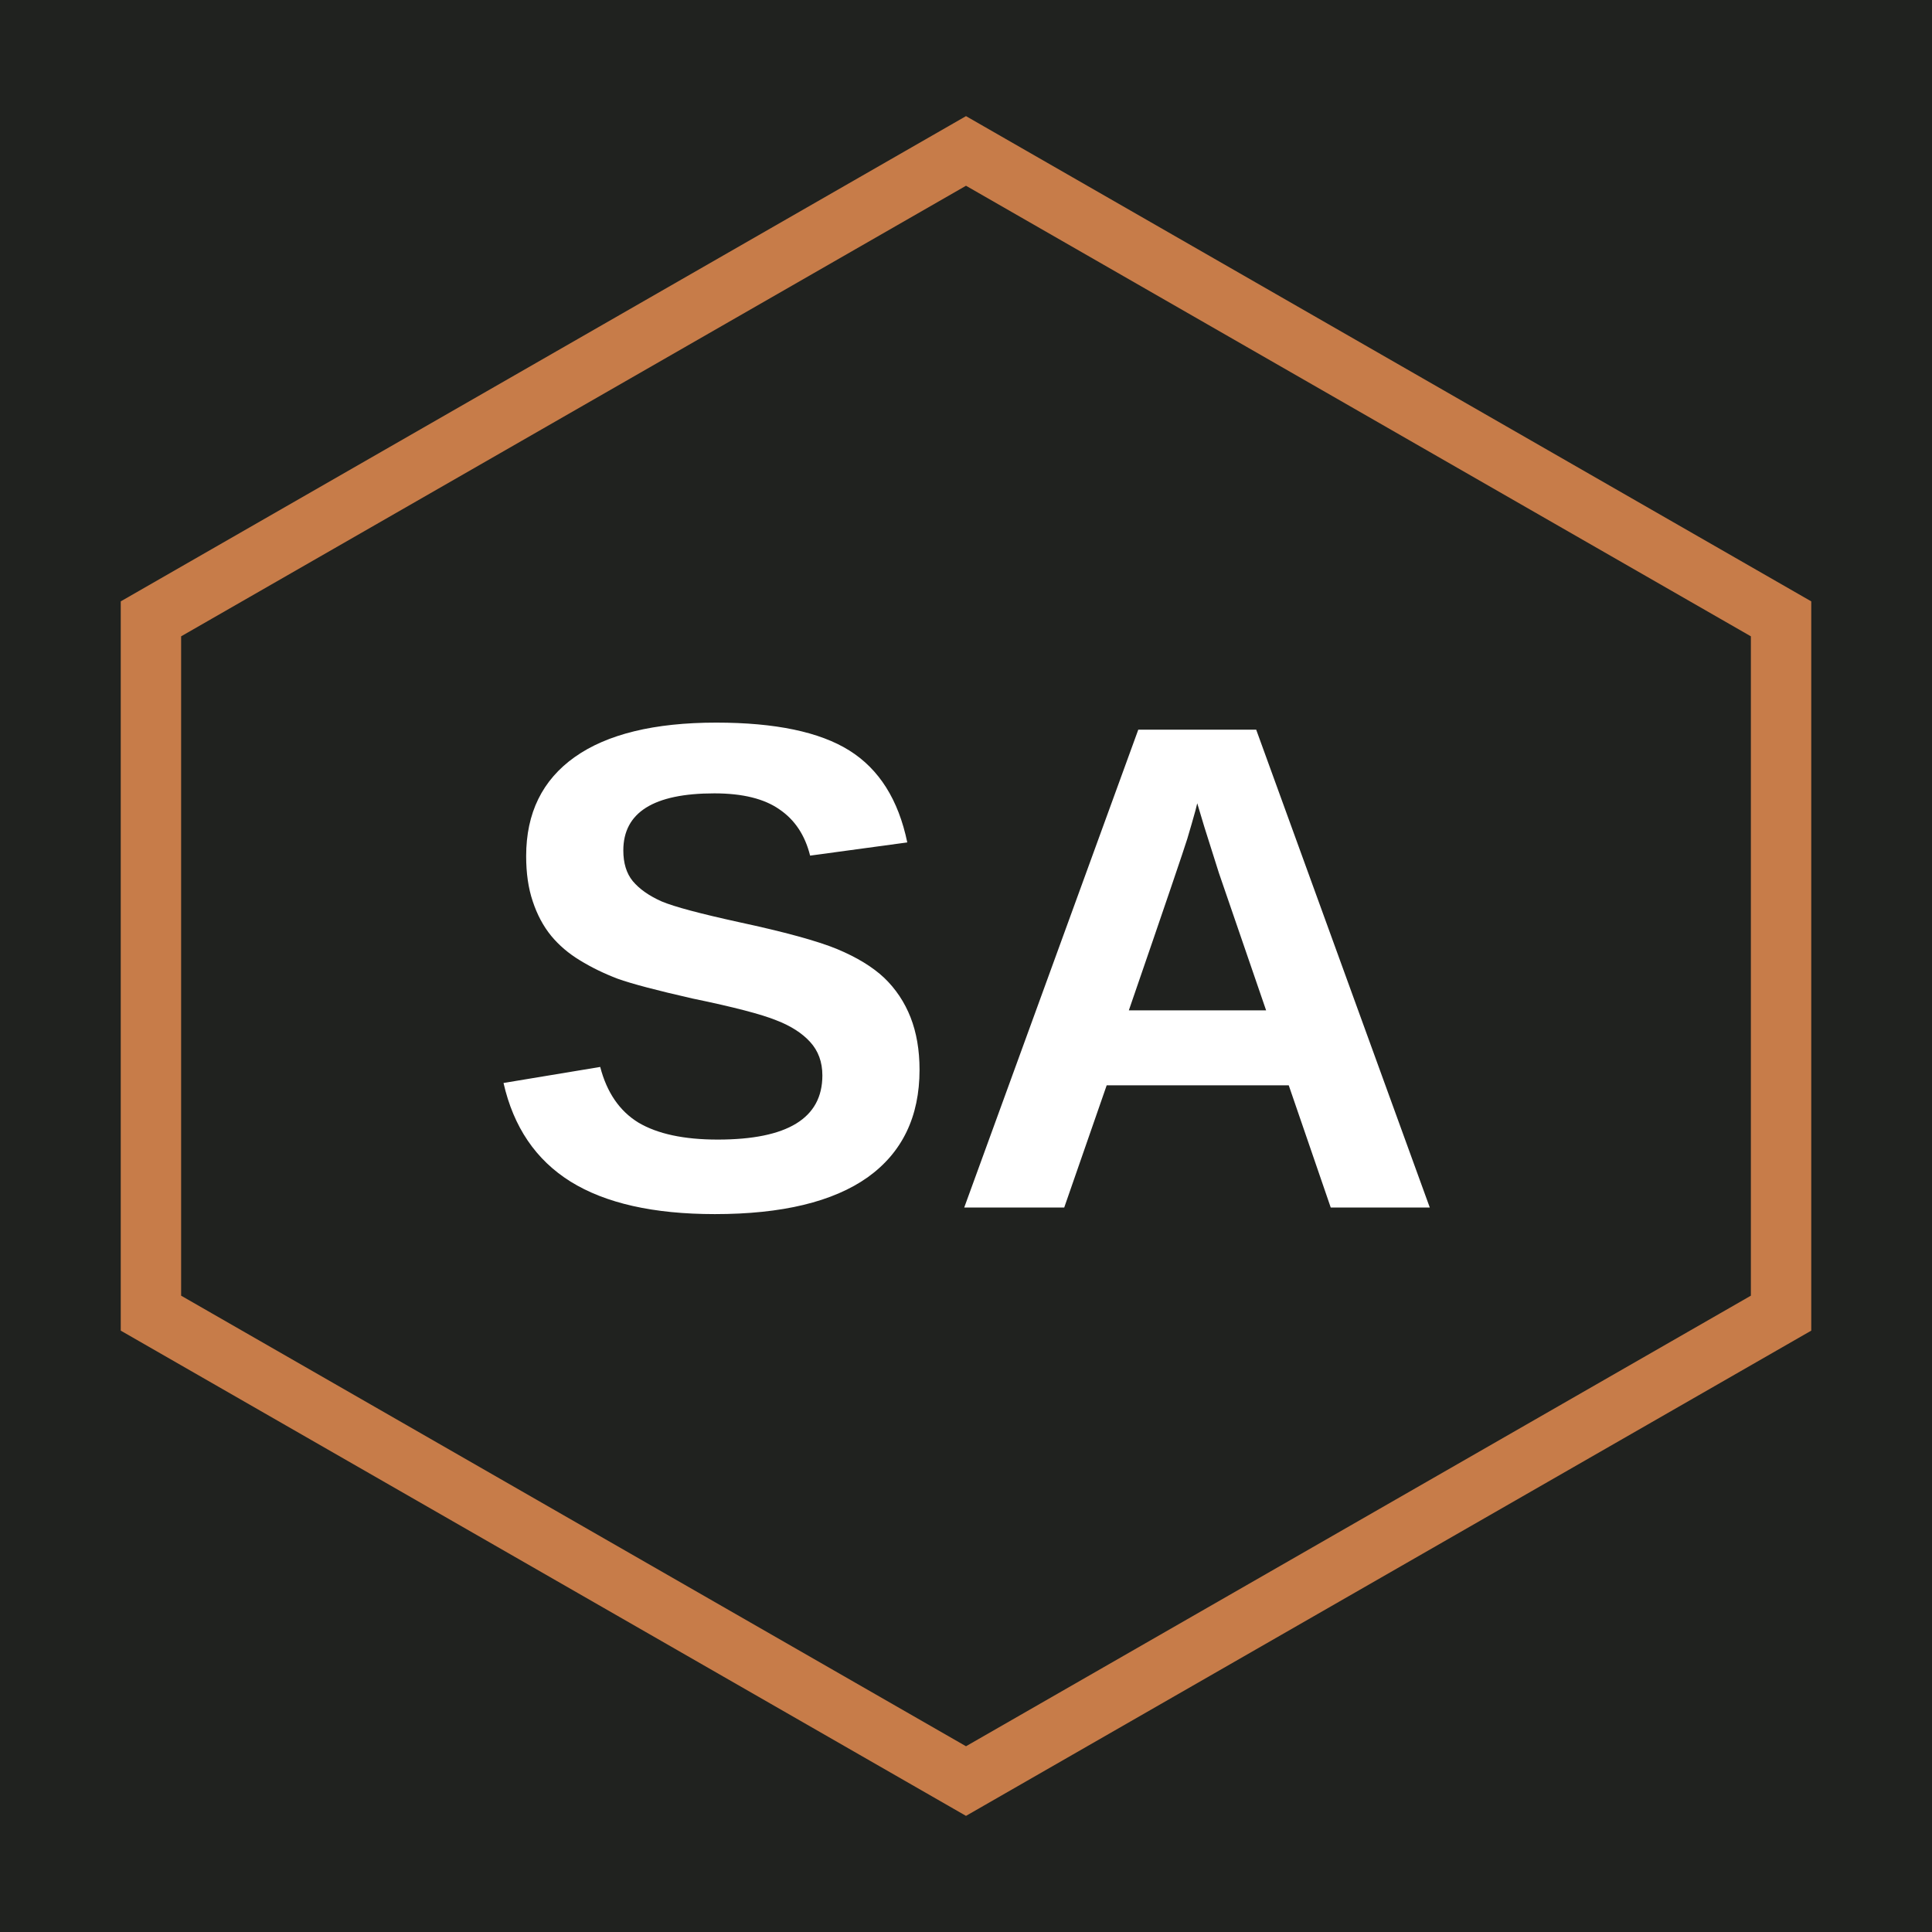
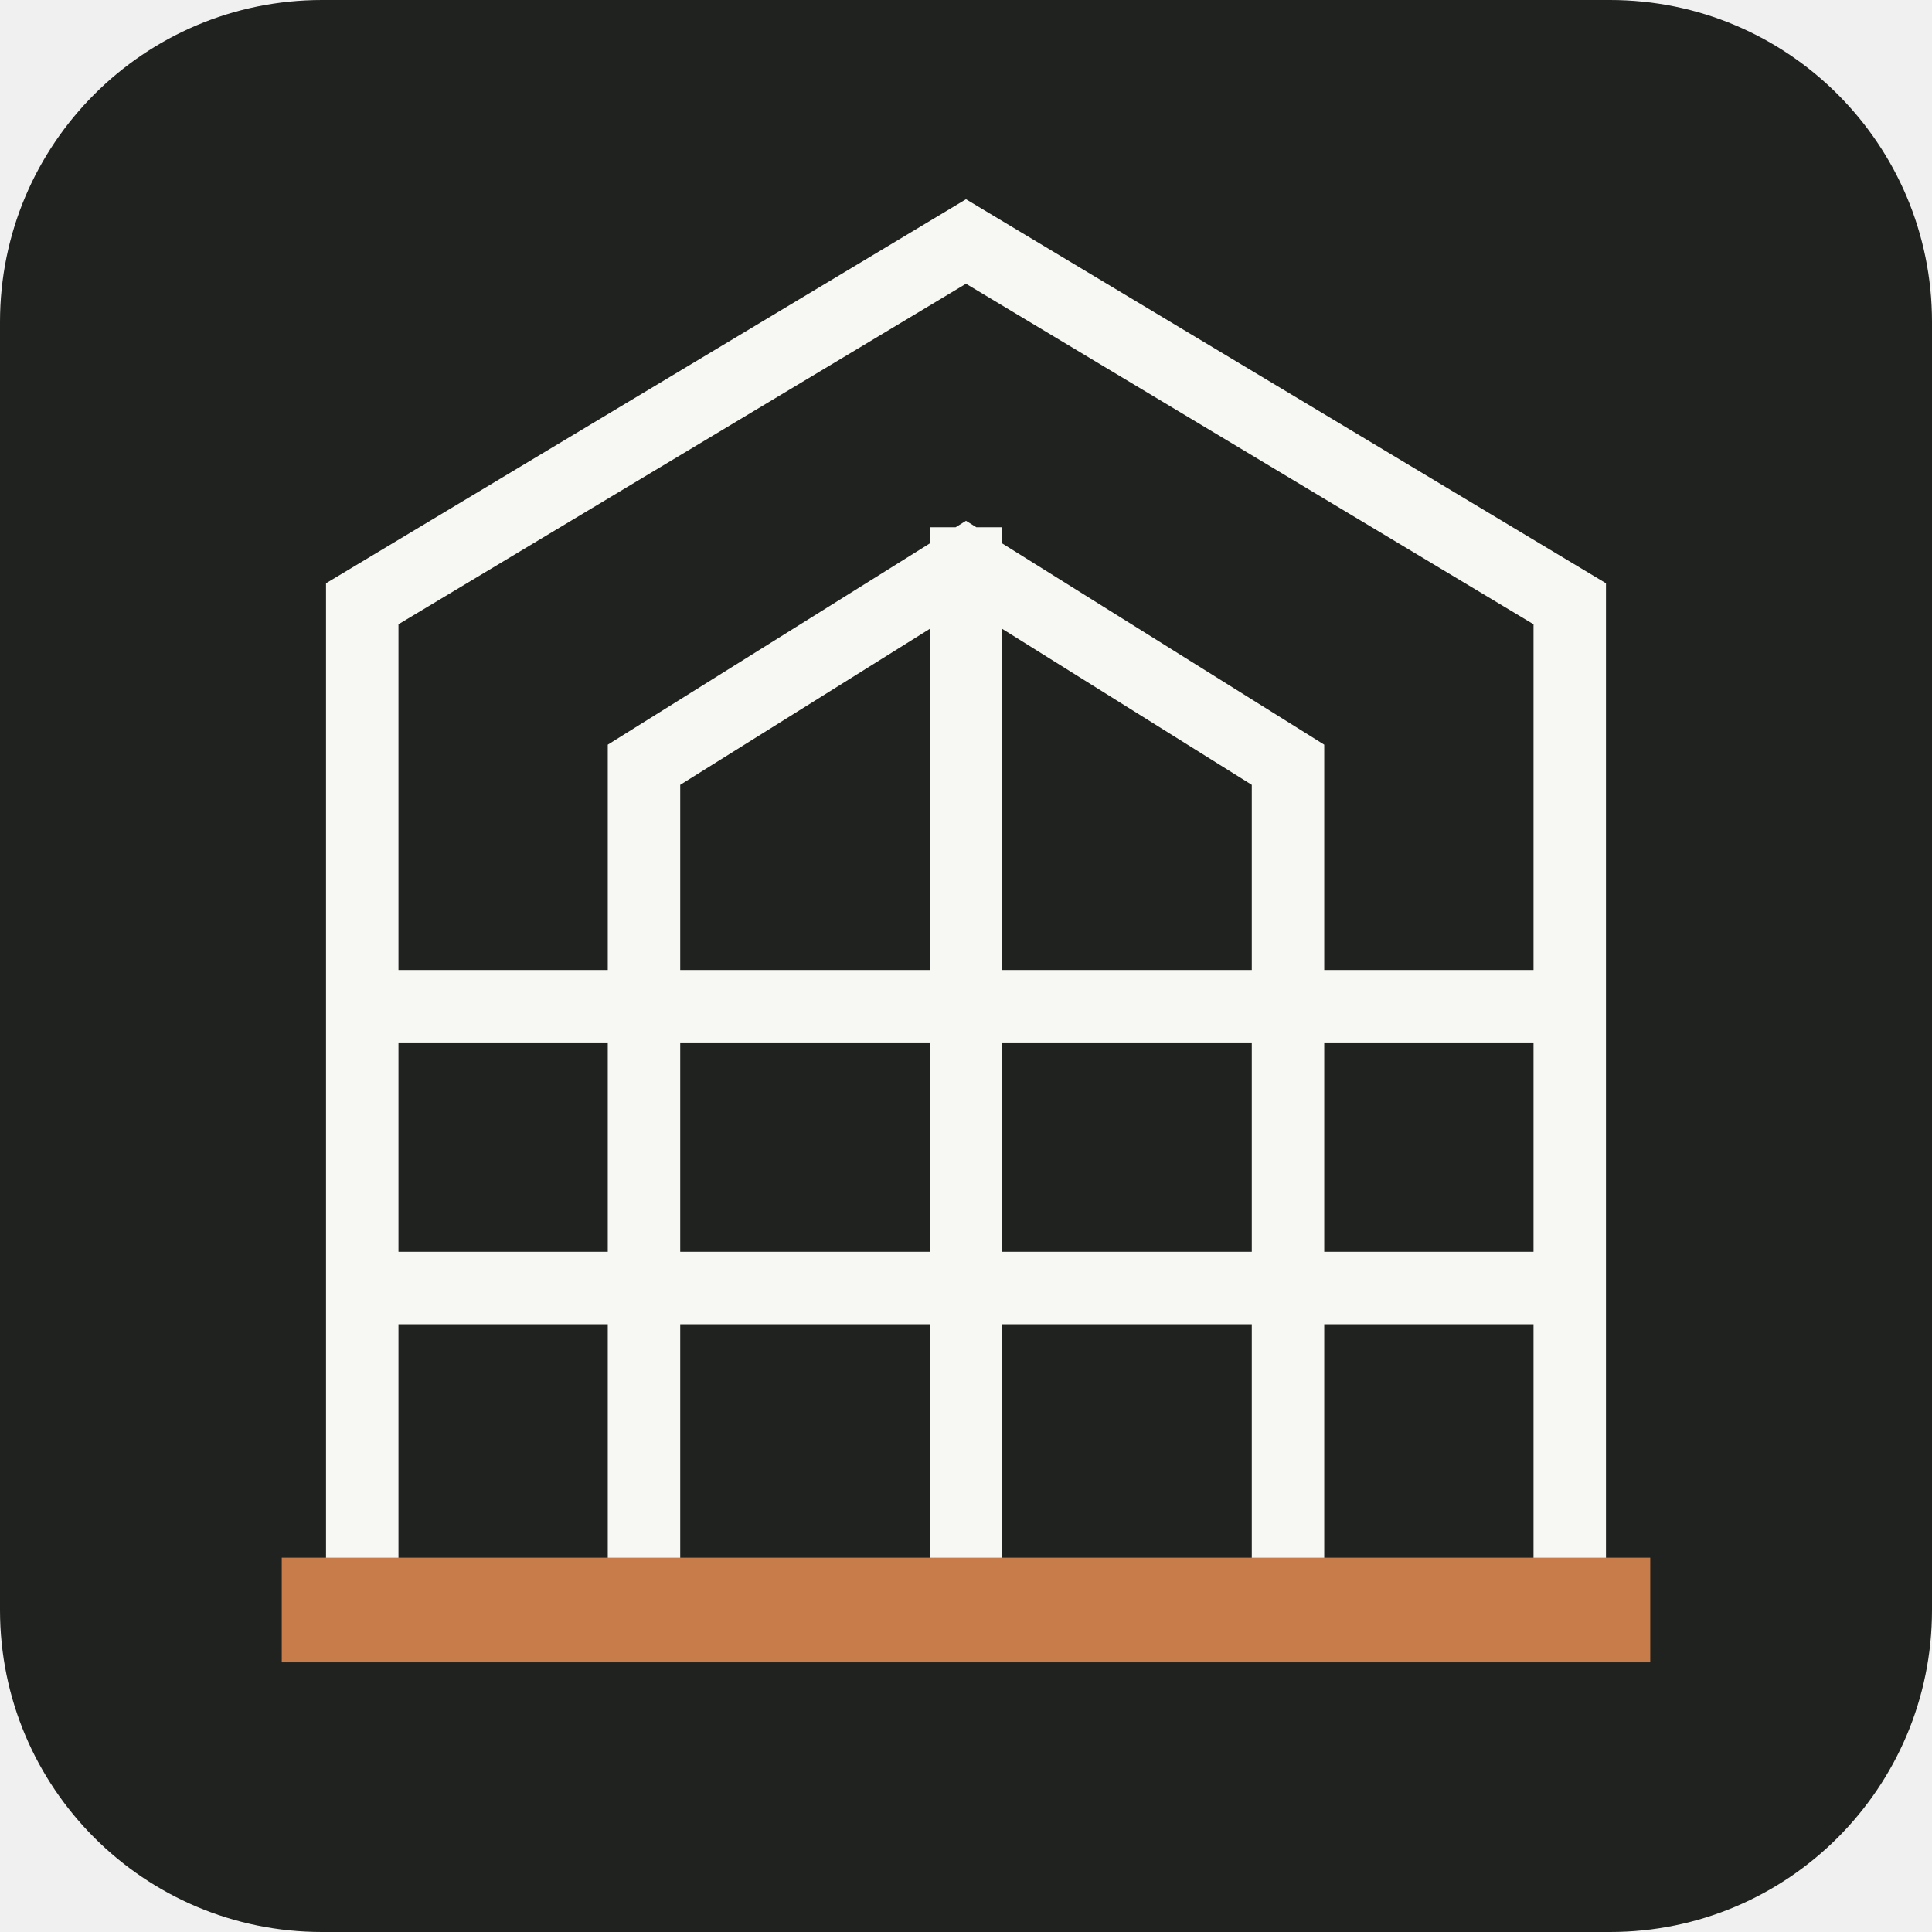
- <svg xmlns="http://www.w3.org/2000/svg" viewBox="0 0 64 64">
-   <rect width="64" height="64" fill="#20221f" />
-   <path d="M32 5 59 20.5v23L32 59 5 43.5v-23z" fill="none" stroke="#c77c49" stroke-width="2" />
-   <text x="32" y="40" fill="#fff" font-family="Arial,sans-serif" font-size="23" font-weight="700" text-anchor="middle">SA</text>
+ <svg xmlns="http://www.w3.org/2000/svg" viewBox="0 0 48 48">
+   <rect width="48" height="48" rx="8" fill="#20221f" />
+   <g fill="none" stroke="#f7f7f4" stroke-width="1.8" stroke-linecap="square" stroke-linejoin="miter">
+     <path d="M9 38V15L24 6l15 9v23M16 38V19l8-5 8 5v19M24 14v24M9 25h30M9 32h30" />
+   </g>
+   <path d="M7 40h34" stroke="#c77c49" stroke-width="2.6" />
</svg>
